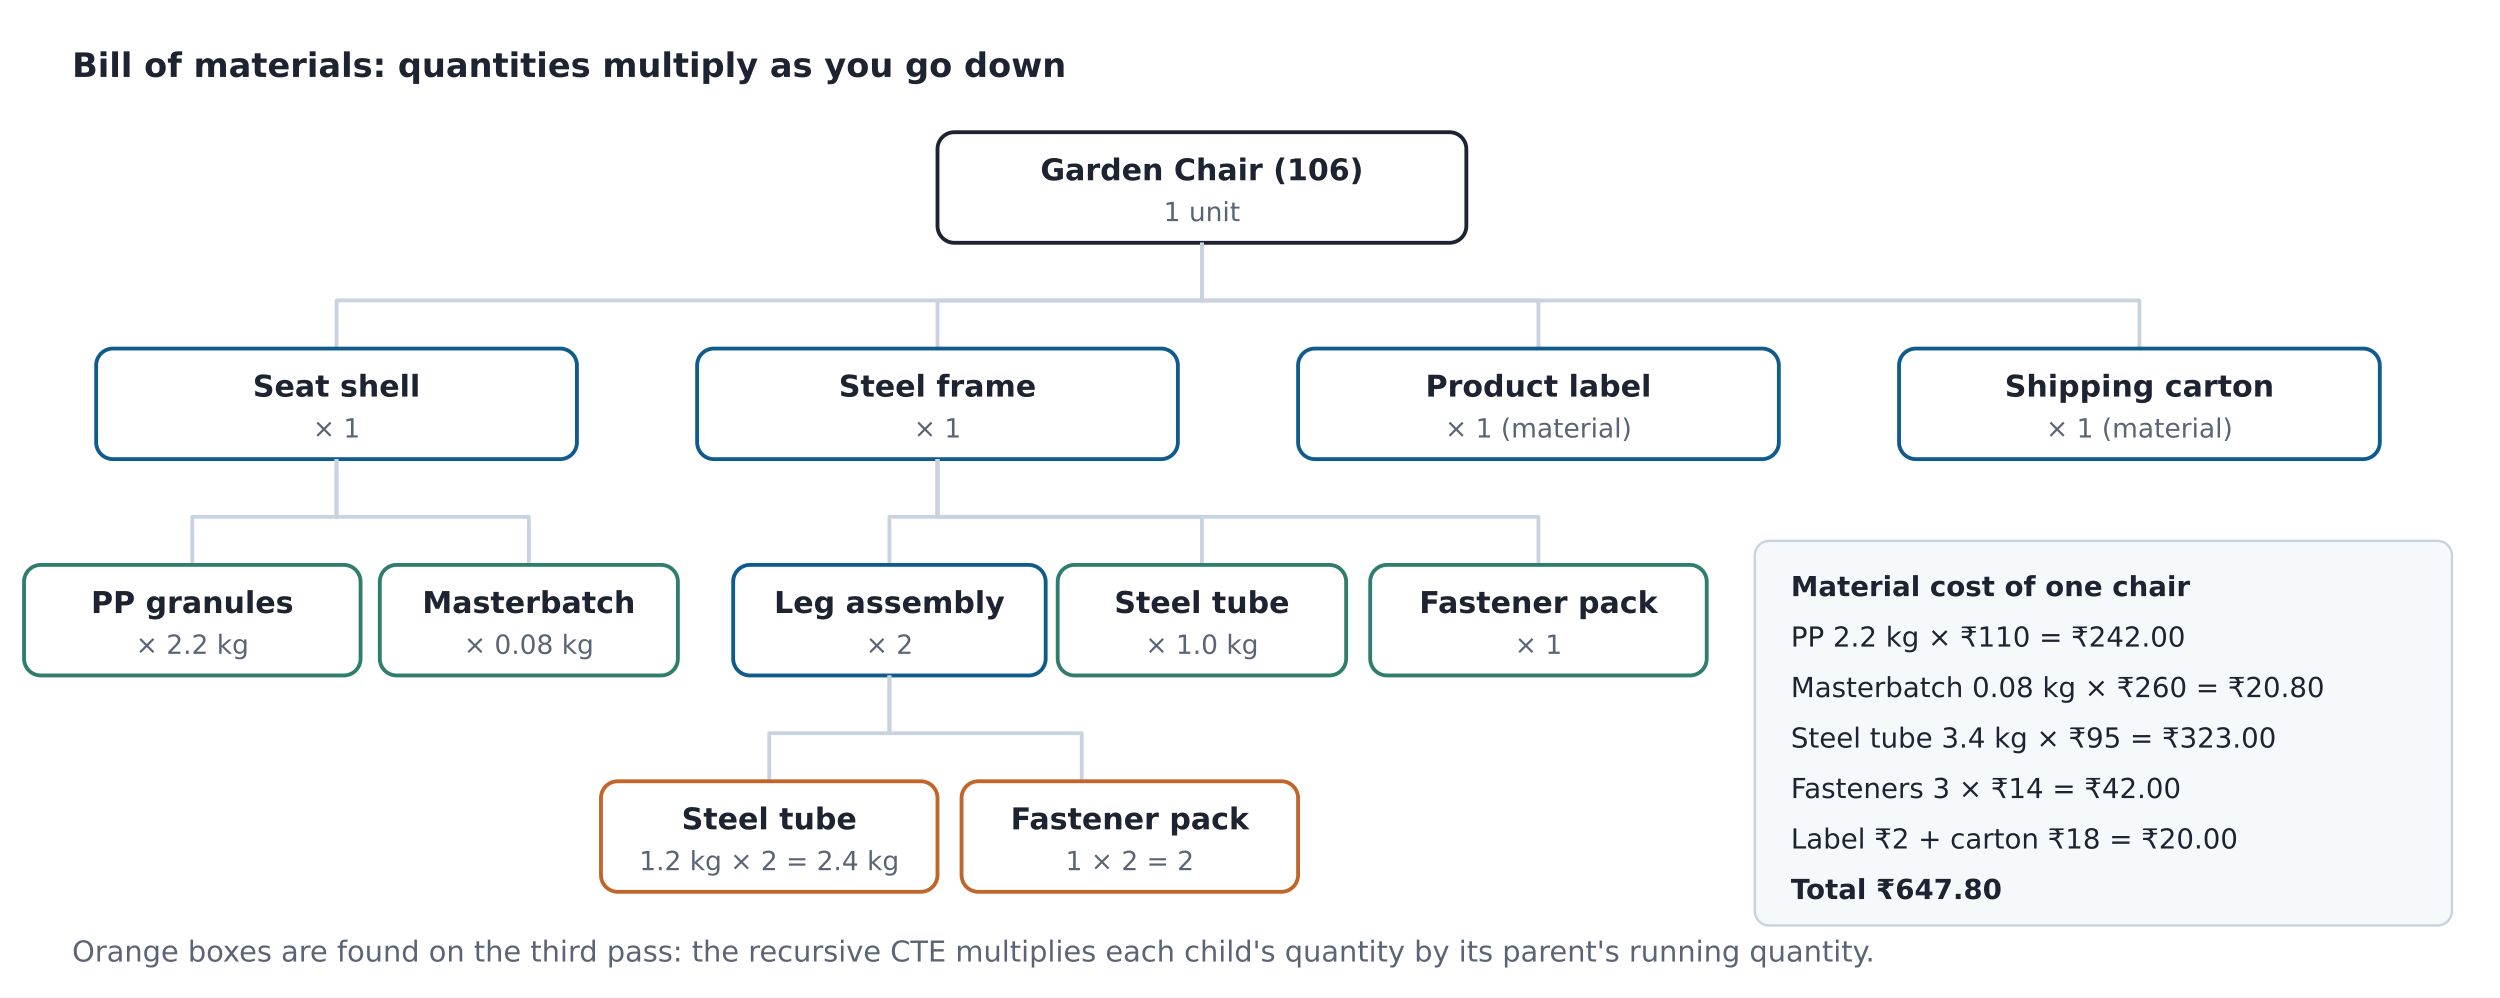
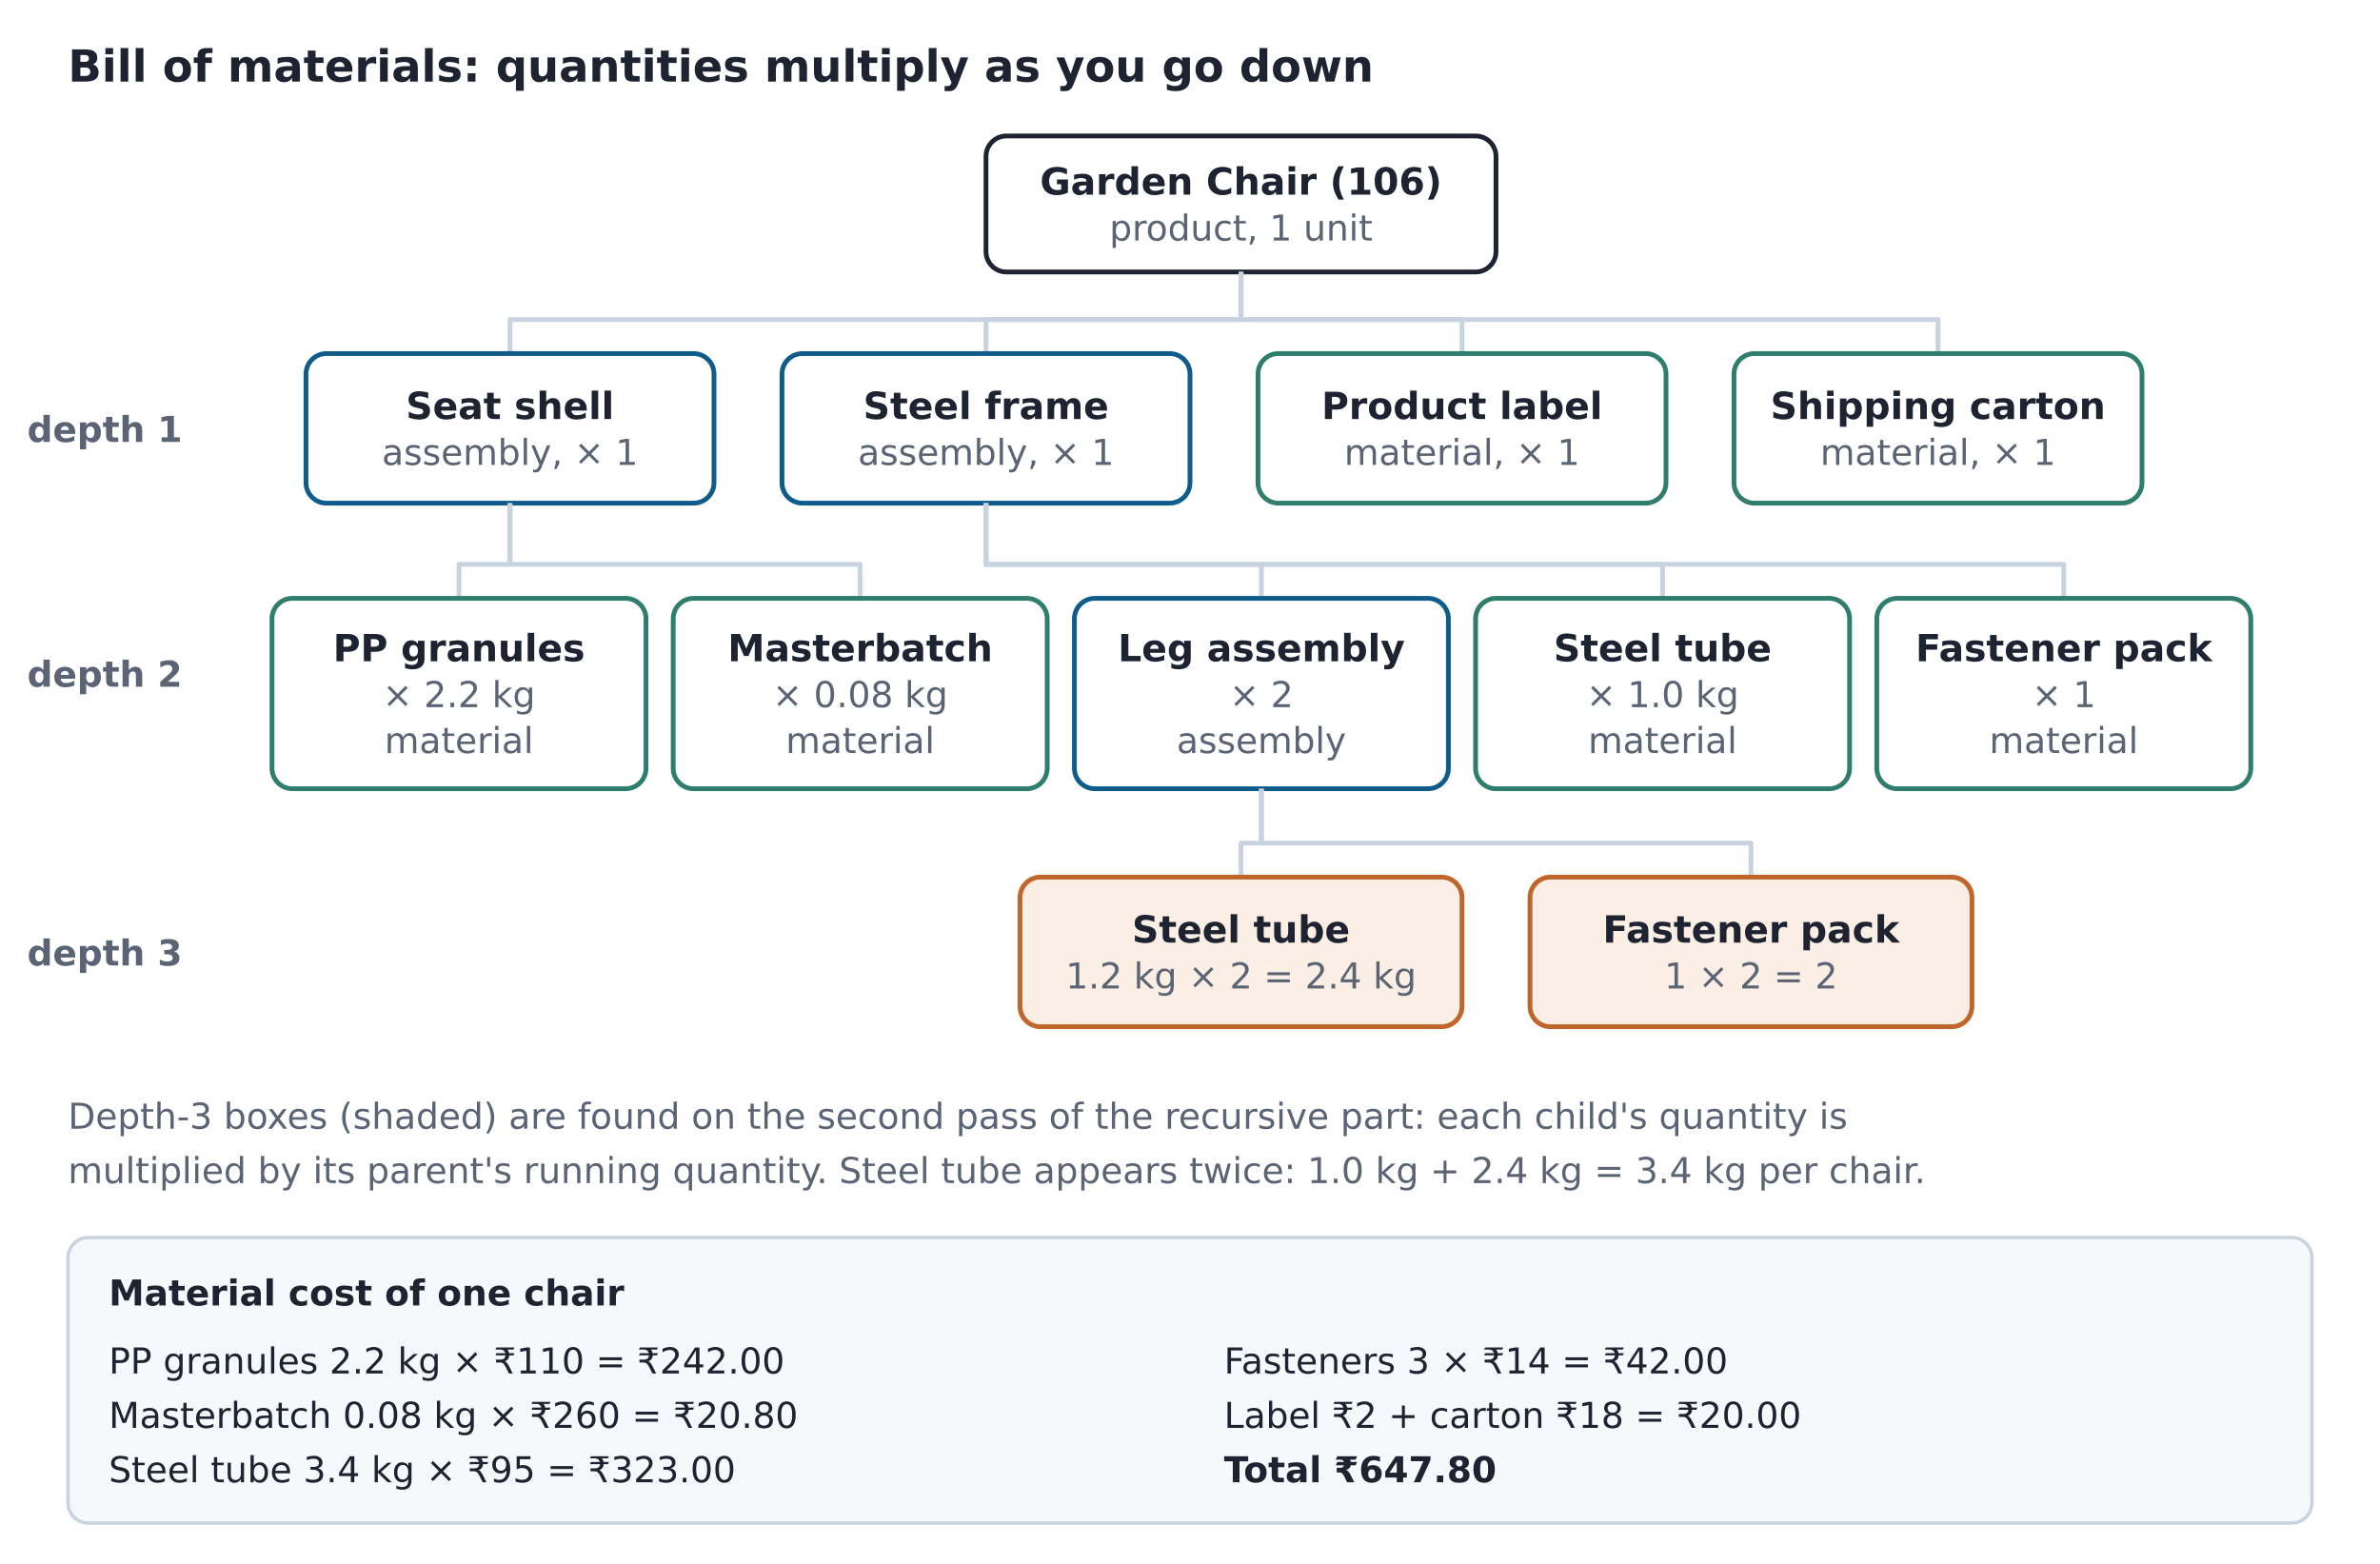
- <svg xmlns="http://www.w3.org/2000/svg" width="1040" height="415" viewBox="0 0 1040 415" font-family="DejaVu Sans, Arial, sans-serif">
-   <rect width="1040" height="415" fill="#ffffff" />
-   <text x="30" y="32" font-size="14" fill="#1d2330" font-weight="bold" text-anchor="start" font-family="Poppins, DejaVu Sans, sans-serif">Bill of materials: quantities multiply as you go down</text>
-   <rect x="390" y="55" width="220" height="46" rx="7" fill="#fff" stroke="#1d2330" stroke-width="1.6" />
-   <text x="500.0" y="75" font-size="12.5" fill="#1d2330" font-weight="bold" text-anchor="middle">Garden Chair (106)</text>
-   <text x="500.0" y="92" font-size="11" fill="#5b6475" font-weight="normal" text-anchor="middle">1 unit</text>
-   <path d="M500,101 V125 H140 V145" fill="none" stroke="#c9d3df" stroke-width="1.6" stroke-linejoin="round" />
-   <rect x="40" y="145" width="200" height="46" rx="7" fill="#fff" stroke="#0f5c8c" stroke-width="1.6" />
-   <text x="140.0" y="165" font-size="12.5" fill="#1d2330" font-weight="bold" text-anchor="middle">Seat shell</text>
-   <text x="140.0" y="182" font-size="11" fill="#5b6475" font-weight="normal" text-anchor="middle">× 1</text>
-   <path d="M500,101 V125 H390 V145" fill="none" stroke="#c9d3df" stroke-width="1.6" stroke-linejoin="round" />
-   <rect x="290" y="145" width="200" height="46" rx="7" fill="#fff" stroke="#0f5c8c" stroke-width="1.6" />
-   <text x="390.0" y="165" font-size="12.5" fill="#1d2330" font-weight="bold" text-anchor="middle">Steel frame</text>
-   <text x="390.0" y="182" font-size="11" fill="#5b6475" font-weight="normal" text-anchor="middle">× 1</text>
-   <path d="M500,101 V125 H640 V145" fill="none" stroke="#c9d3df" stroke-width="1.6" stroke-linejoin="round" />
-   <rect x="540" y="145" width="200" height="46" rx="7" fill="#fff" stroke="#0f5c8c" stroke-width="1.6" />
-   <text x="640.0" y="165" font-size="12.5" fill="#1d2330" font-weight="bold" text-anchor="middle">Product label</text>
-   <text x="640.0" y="182" font-size="11" fill="#5b6475" font-weight="normal" text-anchor="middle">× 1  (material)</text>
-   <path d="M500,101 V125 H890 V145" fill="none" stroke="#c9d3df" stroke-width="1.6" stroke-linejoin="round" />
-   <rect x="790" y="145" width="200" height="46" rx="7" fill="#fff" stroke="#0f5c8c" stroke-width="1.6" />
-   <text x="890.0" y="165" font-size="12.5" fill="#1d2330" font-weight="bold" text-anchor="middle">Shipping carton</text>
-   <text x="890.0" y="182" font-size="11" fill="#5b6475" font-weight="normal" text-anchor="middle">× 1  (material)</text>
-   <path d="M140,191 V215 H80 V235" fill="none" stroke="#c9d3df" stroke-width="1.6" stroke-linejoin="round" />
-   <path d="M140,191 V215 H220 V235" fill="none" stroke="#c9d3df" stroke-width="1.6" stroke-linejoin="round" />
-   <rect x="10" y="235" width="140" height="46" rx="7" fill="#fff" stroke="#2f7d6d" stroke-width="1.6" />
-   <text x="80.0" y="255" font-size="12.5" fill="#1d2330" font-weight="bold" text-anchor="middle">PP granules</text>
-   <text x="80.0" y="272" font-size="11" fill="#5b6475" font-weight="normal" text-anchor="middle">× 2.2 kg</text>
-   <rect x="158" y="235" width="124" height="46" rx="7" fill="#fff" stroke="#2f7d6d" stroke-width="1.6" />
-   <text x="220.0" y="255" font-size="12.5" fill="#1d2330" font-weight="bold" text-anchor="middle">Masterbatch</text>
-   <text x="220.0" y="272" font-size="11" fill="#5b6475" font-weight="normal" text-anchor="middle">× 0.08 kg</text>
-   <path d="M390,191 V215 H370 V235" fill="none" stroke="#c9d3df" stroke-width="1.6" stroke-linejoin="round" />
-   <path d="M390,191 V215 H500 V235" fill="none" stroke="#c9d3df" stroke-width="1.6" stroke-linejoin="round" />
-   <path d="M390,191 V215 H640 V235" fill="none" stroke="#c9d3df" stroke-width="1.6" stroke-linejoin="round" />
-   <rect x="305" y="235" width="130" height="46" rx="7" fill="#fff" stroke="#0f5c8c" stroke-width="1.6" />
-   <text x="370.0" y="255" font-size="12.5" fill="#1d2330" font-weight="bold" text-anchor="middle">Leg assembly</text>
-   <text x="370.0" y="272" font-size="11" fill="#5b6475" font-weight="normal" text-anchor="middle">× 2</text>
-   <rect x="440" y="235" width="120" height="46" rx="7" fill="#fff" stroke="#2f7d6d" stroke-width="1.6" />
-   <text x="500.0" y="255" font-size="12.5" fill="#1d2330" font-weight="bold" text-anchor="middle">Steel tube</text>
-   <text x="500.0" y="272" font-size="11" fill="#5b6475" font-weight="normal" text-anchor="middle">× 1.0 kg</text>
-   <rect x="570" y="235" width="140" height="46" rx="7" fill="#fff" stroke="#2f7d6d" stroke-width="1.6" />
-   <text x="640.0" y="255" font-size="12.5" fill="#1d2330" font-weight="bold" text-anchor="middle">Fastener pack</text>
-   <text x="640.0" y="272" font-size="11" fill="#5b6475" font-weight="normal" text-anchor="middle">× 1</text>
-   <path d="M370,281 V305 H320 V325" fill="none" stroke="#c9d3df" stroke-width="1.6" stroke-linejoin="round" />
-   <path d="M370,281 V305 H450 V325" fill="none" stroke="#c9d3df" stroke-width="1.6" stroke-linejoin="round" />
-   <rect x="250" y="325" width="140" height="46" rx="7" fill="#fff" stroke="#c0662b" stroke-width="1.6" />
-   <text x="320.0" y="345" font-size="12.5" fill="#1d2330" font-weight="bold" text-anchor="middle">Steel tube</text>
-   <text x="320.0" y="362" font-size="11" fill="#5b6475" font-weight="normal" text-anchor="middle">1.2 kg × 2 = 2.4 kg</text>
-   <rect x="400" y="325" width="140" height="46" rx="7" fill="#fff" stroke="#c0662b" stroke-width="1.6" />
-   <text x="470.0" y="345" font-size="12.5" fill="#1d2330" font-weight="bold" text-anchor="middle">Fastener pack</text>
-   <text x="470.0" y="362" font-size="11" fill="#5b6475" font-weight="normal" text-anchor="middle">1 × 2 = 2</text>
-   <rect x="730" y="225" width="290" height="160" rx="6" fill="#f6f9fc" stroke="#c9d3df" stroke-width="1" />
-   <text x="745" y="248" font-size="11.5" fill="#1d2330" font-weight="bold" text-anchor="start">Material cost of one chair</text>
-   <text x="745" y="269" font-size="11.5" fill="#1d2330" font-weight="normal" text-anchor="start">PP 2.2 kg × ₹110 = ₹242.00</text>
-   <text x="745" y="290" font-size="11.5" fill="#1d2330" font-weight="normal" text-anchor="start">Masterbatch 0.08 kg × ₹260 = ₹20.80</text>
-   <text x="745" y="311" font-size="11.5" fill="#1d2330" font-weight="normal" text-anchor="start">Steel tube 3.4 kg × ₹95 = ₹323.00</text>
-   <text x="745" y="332" font-size="11.5" fill="#1d2330" font-weight="normal" text-anchor="start">Fasteners 3 × ₹14 = ₹42.00</text>
-   <text x="745" y="353" font-size="11.5" fill="#1d2330" font-weight="normal" text-anchor="start">Label ₹2 + carton ₹18 = ₹20.00</text>
-   <text x="745" y="374" font-size="11.5" fill="#1d2330" font-weight="bold" text-anchor="start">Total ₹647.80</text>
-   <text x="30" y="400" font-size="12" fill="#5b6475" font-weight="normal" text-anchor="start">Orange boxes are found on the third pass: the recursive CTE multiplies each child's quantity by its parent's running quantity.</text>
+ <svg xmlns="http://www.w3.org/2000/svg" width="700" height="460" viewBox="0 0 700 460" font-family="DejaVu Sans, Arial, sans-serif">
+   <rect width="700" height="460" fill="#ffffff" />
+   <text x="20" y="24" font-size="13" fill="#1d2330" font-weight="bold" text-anchor="start" font-family="Poppins, DejaVu Sans, sans-serif">Bill of materials: quantities multiply as you go down</text>
+   <text x="8" y="130" font-size="10.5" fill="#5b6475" font-weight="bold" text-anchor="start">depth 1</text>
+   <text x="8" y="202" font-size="10.5" fill="#5b6475" font-weight="bold" text-anchor="start">depth 2</text>
+   <text x="8" y="284" font-size="10.5" fill="#5b6475" font-weight="bold" text-anchor="start">depth 3</text>
+   <rect x="290" y="40" width="150" height="40" rx="6" fill="#fff" stroke="#1d2330" stroke-width="1.4" />
+   <text x="365.0" y="57.25" font-size="11" fill="#1d2330" font-weight="bold" text-anchor="middle">Garden Chair (106)</text>
+   <text x="365.0" y="70.75" font-size="10.5" fill="#5b6475" font-weight="normal" text-anchor="middle">product, 1 unit</text>
+   <path d="M365,80 V94 H150 V104" fill="none" stroke="#c9d3df" stroke-width="1.4" stroke-linejoin="round" />
+   <rect x="90" y="104" width="120" height="44" rx="6" fill="#fff" stroke="#0f5c8c" stroke-width="1.4" />
+   <text x="150.0" y="123.25" font-size="11" fill="#1d2330" font-weight="bold" text-anchor="middle">Seat shell</text>
+   <text x="150.0" y="136.75" font-size="10.5" fill="#5b6475" font-weight="normal" text-anchor="middle">assembly, × 1</text>
+   <path d="M365,80 V94 H290 V104" fill="none" stroke="#c9d3df" stroke-width="1.4" stroke-linejoin="round" />
+   <rect x="230" y="104" width="120" height="44" rx="6" fill="#fff" stroke="#0f5c8c" stroke-width="1.4" />
+   <text x="290.0" y="123.25" font-size="11" fill="#1d2330" font-weight="bold" text-anchor="middle">Steel frame</text>
+   <text x="290.0" y="136.75" font-size="10.5" fill="#5b6475" font-weight="normal" text-anchor="middle">assembly, × 1</text>
+   <path d="M365,80 V94 H430 V104" fill="none" stroke="#c9d3df" stroke-width="1.4" stroke-linejoin="round" />
+   <rect x="370" y="104" width="120" height="44" rx="6" fill="#fff" stroke="#2f7d6d" stroke-width="1.4" />
+   <text x="430.0" y="123.25" font-size="11" fill="#1d2330" font-weight="bold" text-anchor="middle">Product label</text>
+   <text x="430.0" y="136.75" font-size="10.5" fill="#5b6475" font-weight="normal" text-anchor="middle">material, × 1</text>
+   <path d="M365,80 V94 H570 V104" fill="none" stroke="#c9d3df" stroke-width="1.4" stroke-linejoin="round" />
+   <rect x="510" y="104" width="120" height="44" rx="6" fill="#fff" stroke="#2f7d6d" stroke-width="1.4" />
+   <text x="570.0" y="123.25" font-size="11" fill="#1d2330" font-weight="bold" text-anchor="middle">Shipping carton</text>
+   <text x="570.0" y="136.75" font-size="10.5" fill="#5b6475" font-weight="normal" text-anchor="middle">material, × 1</text>
+   <path d="M150,148 V166 H135 V176" fill="none" stroke="#c9d3df" stroke-width="1.4" stroke-linejoin="round" />
+   <rect x="80" y="176" width="110" height="56" rx="6" fill="#fff" stroke="#2f7d6d" stroke-width="1.4" />
+   <text x="135.0" y="194.5" font-size="11" fill="#1d2330" font-weight="bold" text-anchor="middle">PP granules</text>
+   <text x="135.0" y="208.0" font-size="10.5" fill="#5b6475" font-weight="normal" text-anchor="middle">× 2.2 kg</text>
+   <text x="135.0" y="221.5" font-size="10.5" fill="#5b6475" font-weight="normal" text-anchor="middle">material</text>
+   <path d="M150,148 V166 H253 V176" fill="none" stroke="#c9d3df" stroke-width="1.4" stroke-linejoin="round" />
+   <rect x="198" y="176" width="110" height="56" rx="6" fill="#fff" stroke="#2f7d6d" stroke-width="1.4" />
+   <text x="253.0" y="194.5" font-size="11" fill="#1d2330" font-weight="bold" text-anchor="middle">Masterbatch</text>
+   <text x="253.0" y="208.0" font-size="10.5" fill="#5b6475" font-weight="normal" text-anchor="middle">× 0.08 kg</text>
+   <text x="253.0" y="221.5" font-size="10.5" fill="#5b6475" font-weight="normal" text-anchor="middle">material</text>
+   <path d="M290,148 V166 H371 V176" fill="none" stroke="#c9d3df" stroke-width="1.4" stroke-linejoin="round" />
+   <rect x="316" y="176" width="110" height="56" rx="6" fill="#fff" stroke="#0f5c8c" stroke-width="1.4" />
+   <text x="371.0" y="194.5" font-size="11" fill="#1d2330" font-weight="bold" text-anchor="middle">Leg assembly</text>
+   <text x="371.0" y="208.0" font-size="10.5" fill="#5b6475" font-weight="normal" text-anchor="middle">× 2</text>
+   <text x="371.0" y="221.5" font-size="10.5" fill="#5b6475" font-weight="normal" text-anchor="middle">assembly</text>
+   <path d="M290,148 V166 H489 V176" fill="none" stroke="#c9d3df" stroke-width="1.4" stroke-linejoin="round" />
+   <rect x="434" y="176" width="110" height="56" rx="6" fill="#fff" stroke="#2f7d6d" stroke-width="1.4" />
+   <text x="489.0" y="194.5" font-size="11" fill="#1d2330" font-weight="bold" text-anchor="middle">Steel tube</text>
+   <text x="489.0" y="208.0" font-size="10.5" fill="#5b6475" font-weight="normal" text-anchor="middle">× 1.0 kg</text>
+   <text x="489.0" y="221.5" font-size="10.5" fill="#5b6475" font-weight="normal" text-anchor="middle">material</text>
+   <path d="M290,148 V166 H607 V176" fill="none" stroke="#c9d3df" stroke-width="1.4" stroke-linejoin="round" />
+   <rect x="552" y="176" width="110" height="56" rx="6" fill="#fff" stroke="#2f7d6d" stroke-width="1.4" />
+   <text x="607.0" y="194.5" font-size="11" fill="#1d2330" font-weight="bold" text-anchor="middle">Fastener pack</text>
+   <text x="607.0" y="208.0" font-size="10.5" fill="#5b6475" font-weight="normal" text-anchor="middle">× 1</text>
+   <text x="607.0" y="221.5" font-size="10.5" fill="#5b6475" font-weight="normal" text-anchor="middle">material</text>
+   <path d="M371,232 V248 H365 V258" fill="none" stroke="#c9d3df" stroke-width="1.4" stroke-linejoin="round" />
+   <rect x="300" y="258" width="130" height="44" rx="6" fill="#fbeee4" stroke="#c0662b" stroke-width="1.4" />
+   <text x="365.0" y="277.25" font-size="11" fill="#1d2330" font-weight="bold" text-anchor="middle">Steel tube</text>
+   <text x="365.0" y="290.75" font-size="10.5" fill="#5b6475" font-weight="normal" text-anchor="middle">1.2 kg × 2 = 2.4 kg</text>
+   <path d="M371,232 V248 H515 V258" fill="none" stroke="#c9d3df" stroke-width="1.4" stroke-linejoin="round" />
+   <rect x="450" y="258" width="130" height="44" rx="6" fill="#fbeee4" stroke="#c0662b" stroke-width="1.4" />
+   <text x="515.0" y="277.25" font-size="11" fill="#1d2330" font-weight="bold" text-anchor="middle">Fastener pack</text>
+   <text x="515.0" y="290.75" font-size="10.5" fill="#5b6475" font-weight="normal" text-anchor="middle">1 × 2 = 2</text>
+   <text x="20" y="332" font-size="10.5" fill="#5b6475" font-weight="normal" text-anchor="start">Depth-3 boxes (shaded) are found on the second pass of the recursive part: each child's quantity is</text>
+   <text x="20" y="348" font-size="10.5" fill="#5b6475" font-weight="normal" text-anchor="start">multiplied by its parent's running quantity. Steel tube appears twice: 1.0 kg + 2.4 kg = 3.4 kg per chair.</text>
+   <rect x="20" y="364" width="660" height="84" rx="6" fill="#f6f9fc" stroke="#c9d3df" stroke-width="1" />
+   <text x="32" y="384" font-size="10.5" fill="#1d2330" font-weight="bold" text-anchor="start">Material cost of one chair</text>
+   <text x="32" y="404" font-size="10.5" fill="#1d2330" font-weight="normal" text-anchor="start">PP granules 2.2 kg × ₹110 = ₹242.00</text>
+   <text x="32" y="420" font-size="10.5" fill="#1d2330" font-weight="normal" text-anchor="start">Masterbatch 0.08 kg × ₹260 = ₹20.80</text>
+   <text x="32" y="436" font-size="10.5" fill="#1d2330" font-weight="normal" text-anchor="start">Steel tube 3.4 kg × ₹95 = ₹323.00</text>
+   <text x="360" y="404" font-size="10.5" fill="#1d2330" font-weight="normal" text-anchor="start">Fasteners 3 × ₹14 = ₹42.00</text>
+   <text x="360" y="420" font-size="10.5" fill="#1d2330" font-weight="normal" text-anchor="start">Label ₹2 + carton ₹18 = ₹20.00</text>
+   <text x="360" y="436" font-size="10.5" fill="#1d2330" font-weight="bold" text-anchor="start">Total ₹647.80</text>
</svg>
